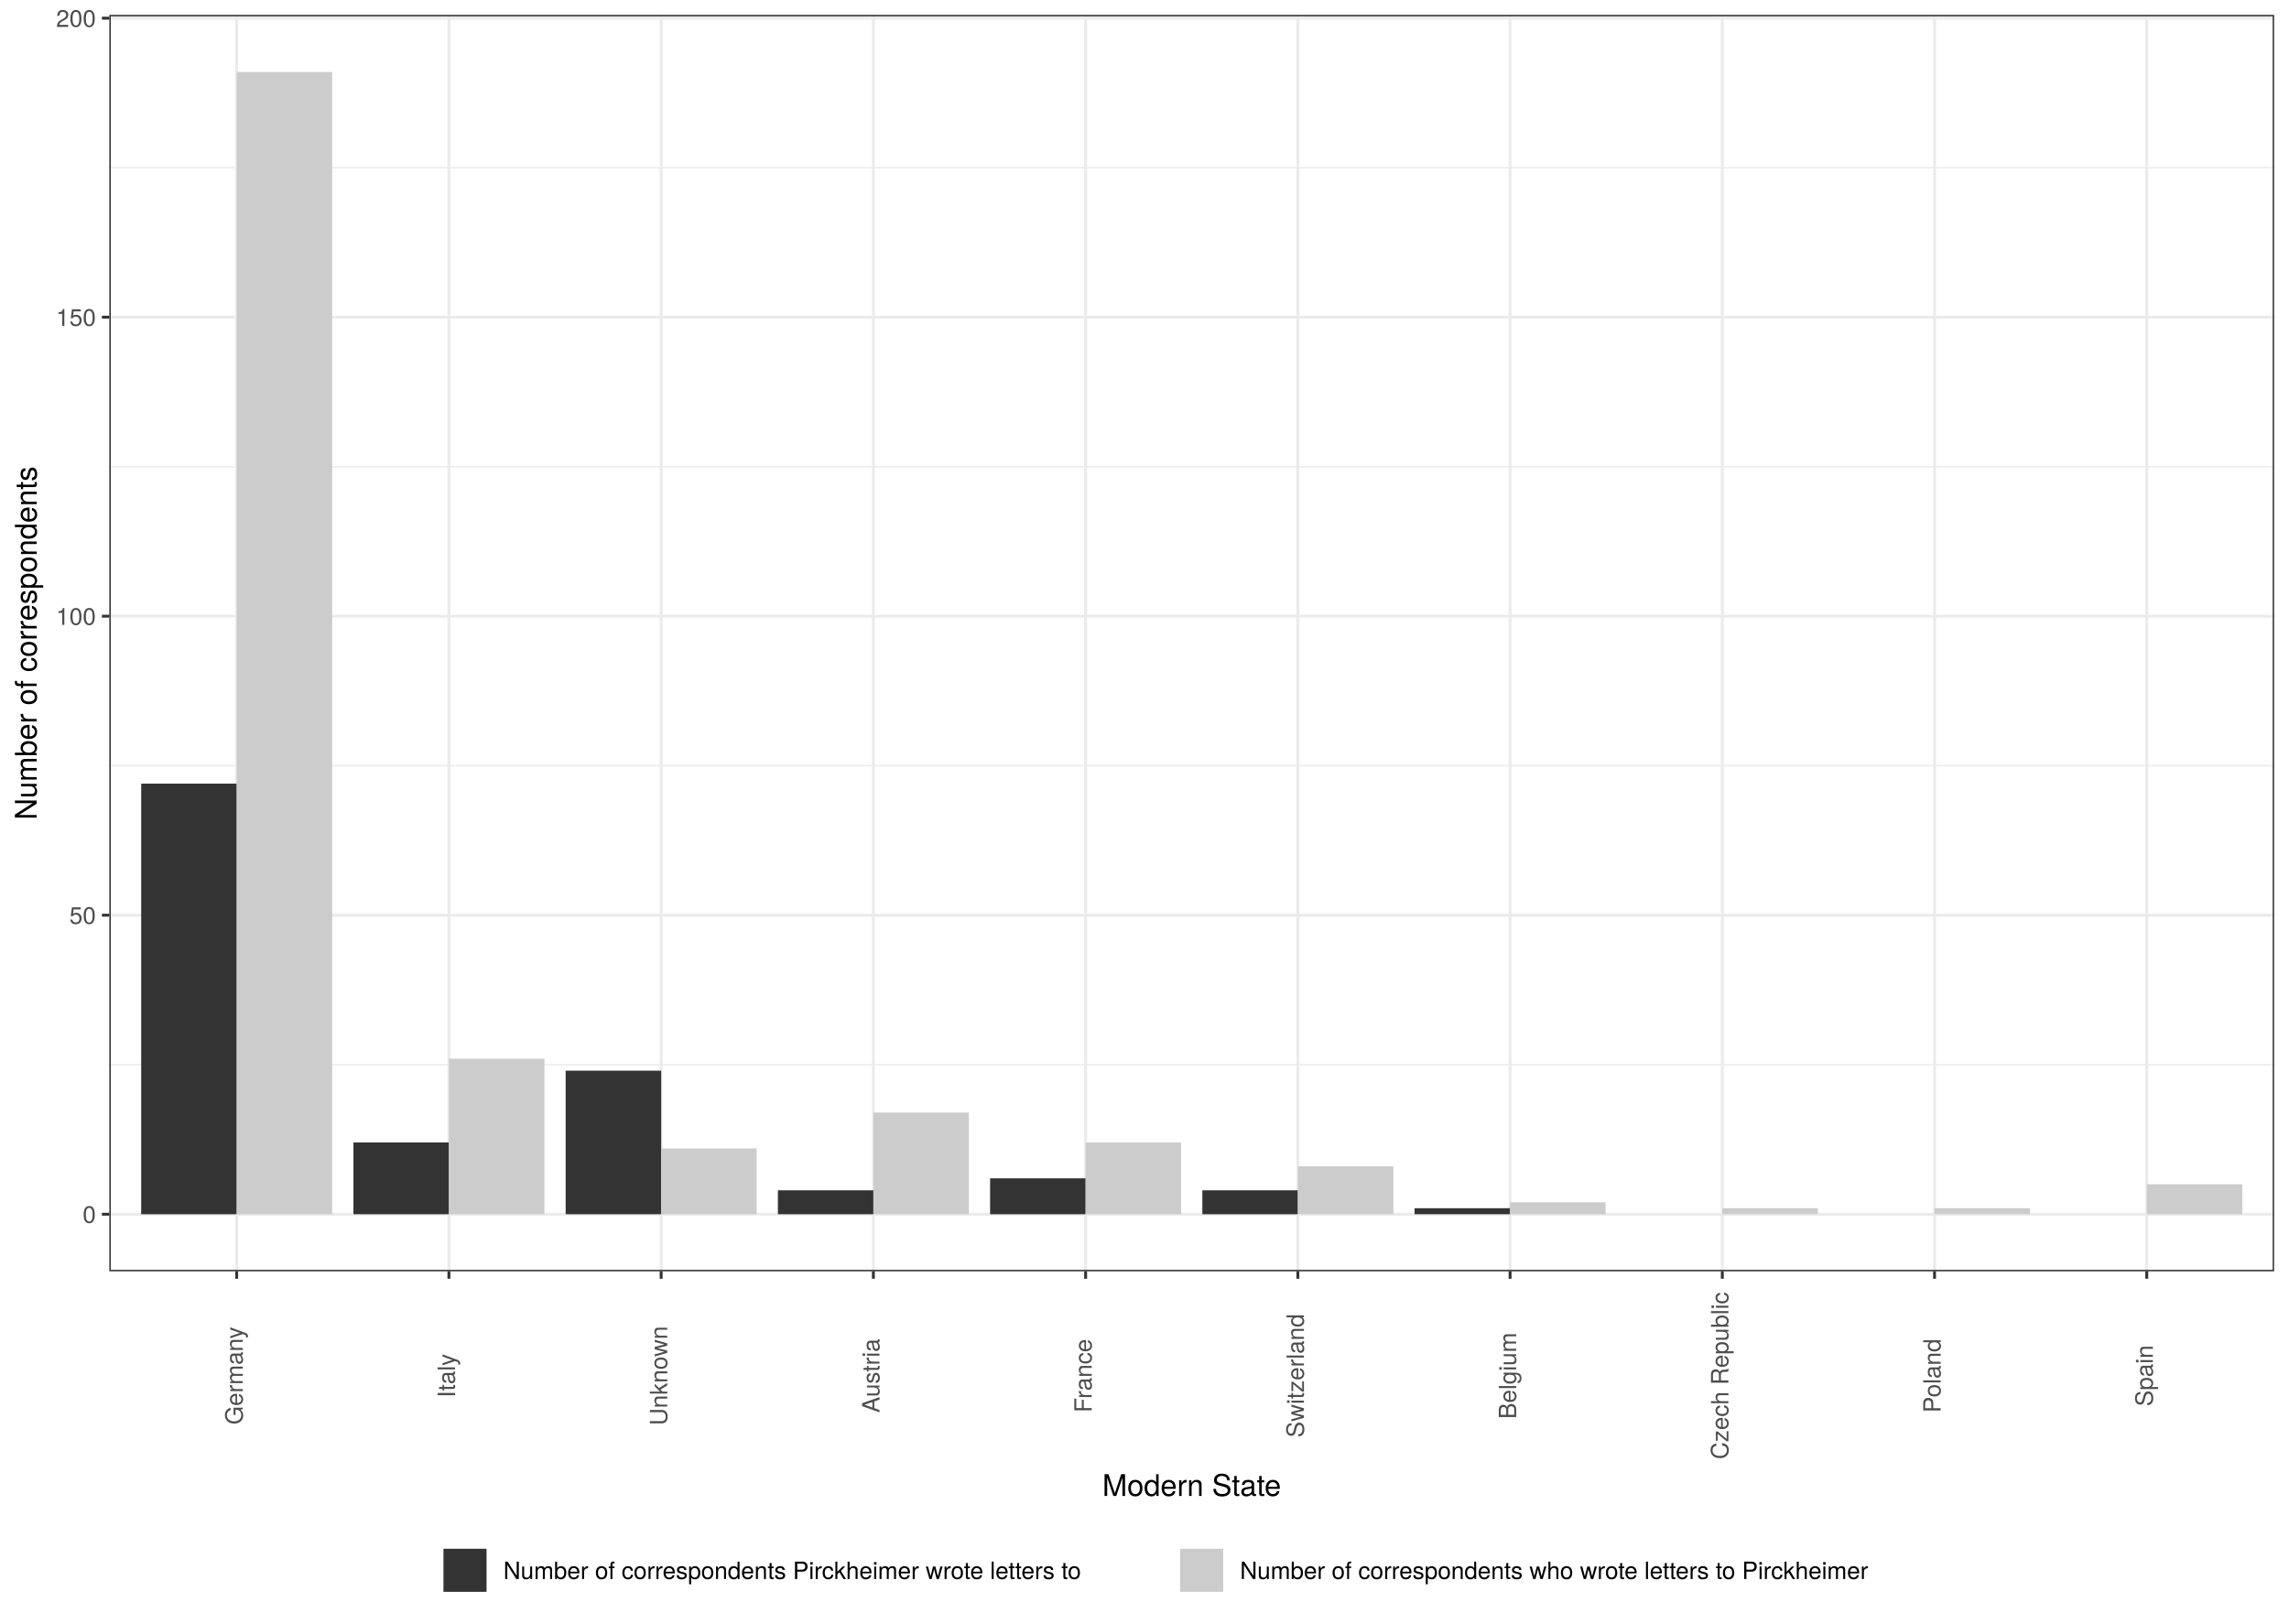
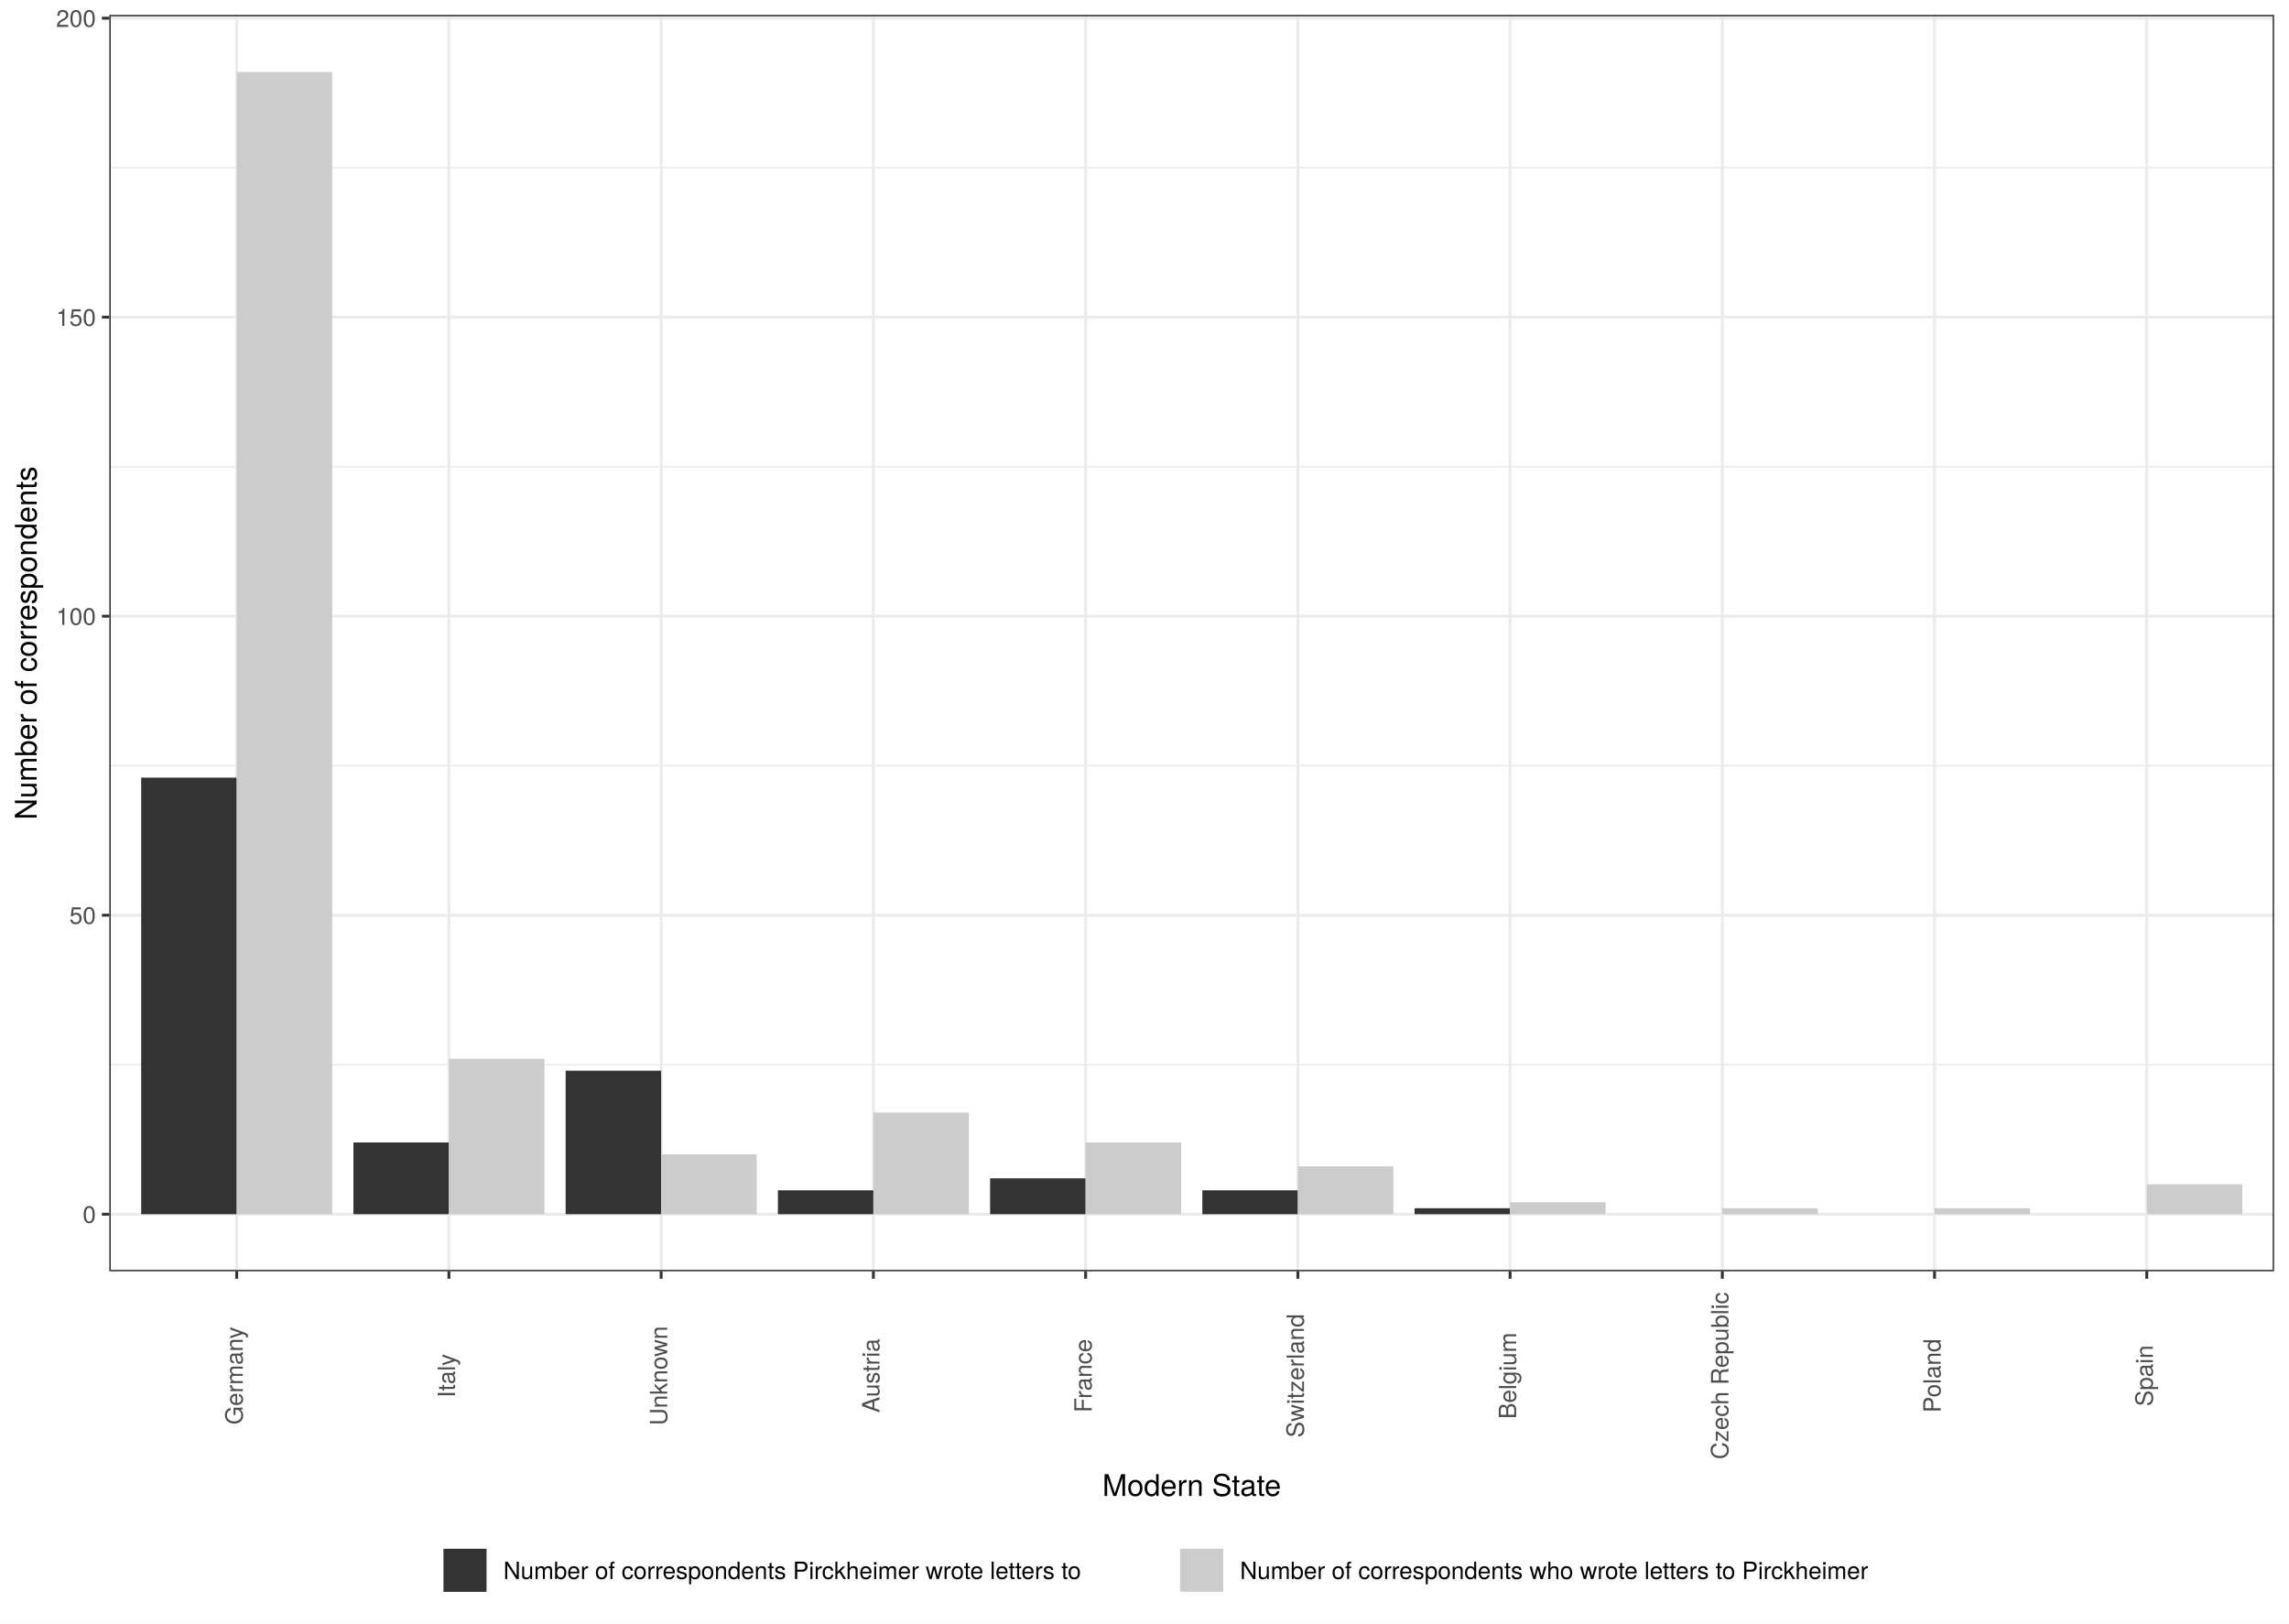
<svg xmlns="http://www.w3.org/2000/svg" class="svglite" width="842.40pt" height="597.60pt" viewBox="0 0 842.40 597.60">
  <defs>
    <style type="text/css">
    .svglite line, .svglite polyline, .svglite polygon, .svglite path, .svglite rect, .svglite circle {
      fill: none;
      stroke: #000000;
      stroke-linecap: round;
      stroke-linejoin: round;
      stroke-miterlimit: 10.00;
    }
    .svglite text {
      white-space: pre;
    }
  </style>
  </defs>
  <rect width="100%" height="100%" style="stroke: none; fill: #FFFFFF;" />
  <defs>
    <clipPath id="cpMC4wMHw4NDIuNDB8MC4wMHw1OTcuNjA=">
      <rect x="0.00" y="0.00" width="842.40" height="597.60" />
    </clipPath>
  </defs>
  <g clip-path="url(#cpMC4wMHw4NDIuNDB8MC4wMHw1OTcuNjA=)">
    <rect x="0.00" y="-0" width="842.40" height="597.60" style="stroke-width: 1.07; stroke: #FFFFFF; fill: #FFFFFF;" />
  </g>
  <defs>
    <clipPath id="cpNDAuMjR8ODM2LjkyfDUuNDh8NDY3Ljk1">
      <rect x="40.24" y="5.48" width="796.68" height="462.47" />
    </clipPath>
  </defs>
  <g clip-path="url(#cpNDAuMjR8ODM2LjkyfDUuNDh8NDY3Ljk1)">
    <rect x="40.24" y="5.48" width="796.68" height="462.47" style="stroke-width: 1.07; stroke: none; fill: #FFFFFF;" />
    <polyline points="40.24,391.90 836.92,391.90 " style="stroke-width: 0.53; stroke: #EBEBEB; stroke-linecap: butt;" />
    <polyline points="40.24,281.84 836.92,281.84 " style="stroke-width: 0.53; stroke: #EBEBEB; stroke-linecap: butt;" />
    <polyline points="40.24,171.78 836.92,171.78 " style="stroke-width: 0.53; stroke: #EBEBEB; stroke-linecap: butt;" />
    <polyline points="40.24,61.72 836.92,61.72 " style="stroke-width: 0.53; stroke: #EBEBEB; stroke-linecap: butt;" />
    <polyline points="40.24,446.93 836.92,446.93 " style="stroke-width: 1.07; stroke: #EBEBEB; stroke-linecap: butt;" />
    <polyline points="40.24,336.87 836.92,336.87 " style="stroke-width: 1.07; stroke: #EBEBEB; stroke-linecap: butt;" />
    <polyline points="40.24,226.81 836.92,226.81 " style="stroke-width: 1.07; stroke: #EBEBEB; stroke-linecap: butt;" />
    <polyline points="40.24,116.75 836.92,116.75 " style="stroke-width: 1.07; stroke: #EBEBEB; stroke-linecap: butt;" />
    <polyline points="40.24,6.69 836.92,6.69 " style="stroke-width: 1.07; stroke: #EBEBEB; stroke-linecap: butt;" />
    <polyline points="87.11,467.95 87.11,5.48 " style="stroke-width: 1.07; stroke: #EBEBEB; stroke-linecap: butt;" />
    <polyline points="165.21,467.95 165.21,5.48 " style="stroke-width: 1.07; stroke: #EBEBEB; stroke-linecap: butt;" />
    <polyline points="243.32,467.95 243.32,5.48 " style="stroke-width: 1.07; stroke: #EBEBEB; stroke-linecap: butt;" />
    <polyline points="321.42,467.95 321.42,5.48 " style="stroke-width: 1.07; stroke: #EBEBEB; stroke-linecap: butt;" />
    <polyline points="399.53,467.95 399.53,5.48 " style="stroke-width: 1.07; stroke: #EBEBEB; stroke-linecap: butt;" />
    <polyline points="477.64,467.95 477.64,5.48 " style="stroke-width: 1.07; stroke: #EBEBEB; stroke-linecap: butt;" />
    <polyline points="555.74,467.95 555.74,5.48 " style="stroke-width: 1.07; stroke: #EBEBEB; stroke-linecap: butt;" />
    <polyline points="633.85,467.95 633.85,5.48 " style="stroke-width: 1.07; stroke: #EBEBEB; stroke-linecap: butt;" />
    <polyline points="711.95,467.95 711.95,5.48 " style="stroke-width: 1.07; stroke: #EBEBEB; stroke-linecap: butt;" />
    <polyline points="790.06,467.95 790.06,5.48 " style="stroke-width: 1.07; stroke: #EBEBEB; stroke-linecap: butt;" />
-     <rect x="51.96" y="288.44" width="35.15" height="158.49" style="stroke-width: 1.07; stroke: none; stroke-linecap: square; stroke-linejoin: miter; fill: #333333;" />
+     <rect x="51.96" y="286.24" width="35.15" height="160.69" style="stroke-width: 1.07; stroke: none; stroke-linecap: square; stroke-linejoin: miter; fill: #333333;" />
    <rect x="87.11" y="26.50" width="35.15" height="420.43" style="stroke-width: 1.07; stroke: none; stroke-linecap: square; stroke-linejoin: miter; fill: #CCCCCC;" />
    <rect x="520.59" y="444.73" width="35.15" height="2.20" style="stroke-width: 1.07; stroke: none; stroke-linecap: square; stroke-linejoin: miter; fill: #333333;" />
    <rect x="555.74" y="442.53" width="35.15" height="4.40" style="stroke-width: 1.07; stroke: none; stroke-linecap: square; stroke-linejoin: miter; fill: #CCCCCC;" />
    <rect x="286.28" y="438.13" width="35.15" height="8.80" style="stroke-width: 1.07; stroke: none; stroke-linecap: square; stroke-linejoin: miter; fill: #333333;" />
    <rect x="321.42" y="409.51" width="35.15" height="37.42" style="stroke-width: 1.07; stroke: none; stroke-linecap: square; stroke-linejoin: miter; fill: #CCCCCC;" />
    <rect x="442.49" y="438.13" width="35.15" height="8.80" style="stroke-width: 1.07; stroke: none; stroke-linecap: square; stroke-linejoin: miter; fill: #333333;" />
    <rect x="477.64" y="429.32" width="35.15" height="17.61" style="stroke-width: 1.07; stroke: none; stroke-linecap: square; stroke-linejoin: miter; fill: #CCCCCC;" />
    <rect x="364.38" y="433.72" width="35.15" height="13.21" style="stroke-width: 1.07; stroke: none; stroke-linecap: square; stroke-linejoin: miter; fill: #333333;" />
    <rect x="399.53" y="420.52" width="35.15" height="26.41" style="stroke-width: 1.07; stroke: none; stroke-linecap: square; stroke-linejoin: miter; fill: #CCCCCC;" />
    <rect x="130.07" y="420.52" width="35.15" height="26.41" style="stroke-width: 1.07; stroke: none; stroke-linecap: square; stroke-linejoin: miter; fill: #333333;" />
    <rect x="165.21" y="389.70" width="35.15" height="57.23" style="stroke-width: 1.07; stroke: none; stroke-linecap: square; stroke-linejoin: miter; fill: #CCCCCC;" />
    <rect x="790.06" y="435.92" width="35.15" height="11.01" style="stroke-width: 1.07; stroke: none; stroke-linecap: square; stroke-linejoin: miter; fill: #CCCCCC;" />
    <rect x="711.95" y="444.73" width="35.15" height="2.20" style="stroke-width: 1.07; stroke: none; stroke-linecap: square; stroke-linejoin: miter; fill: #CCCCCC;" />
    <rect x="633.85" y="444.73" width="35.15" height="2.20" style="stroke-width: 1.07; stroke: none; stroke-linecap: square; stroke-linejoin: miter; fill: #CCCCCC;" />
    <rect x="208.17" y="394.10" width="35.15" height="52.83" style="stroke-width: 1.07; stroke: none; stroke-linecap: square; stroke-linejoin: miter; fill: #333333;" />
-     <rect x="243.32" y="422.72" width="35.15" height="24.21" style="stroke-width: 1.07; stroke: none; stroke-linecap: square; stroke-linejoin: miter; fill: #CCCCCC;" />
+     <rect x="243.32" y="424.92" width="35.15" height="22.01" style="stroke-width: 1.07; stroke: none; stroke-linecap: square; stroke-linejoin: miter; fill: #CCCCCC;" />
    <rect x="40.24" y="5.48" width="796.68" height="462.47" style="stroke-width: 1.07; stroke: #333333;" />
  </g>
  <g clip-path="url(#cpMC4wMHw4NDIuNDB8MC4wMHw1OTcuNjA=)">
    <text x="35.31" y="450.14" text-anchor="end" style="font-size: 8.80px;fill: #4D4D4D; font-family: &quot;TeX Gyre Heros&quot;;" textLength="5.59px" lengthAdjust="spacingAndGlyphs">0</text>
    <text x="35.31" y="340.08" text-anchor="end" style="font-size: 8.80px;fill: #4D4D4D; font-family: &quot;TeX Gyre Heros&quot;;" textLength="11.19px" lengthAdjust="spacingAndGlyphs">50</text>
    <text x="35.31" y="230.02" text-anchor="end" style="font-size: 8.80px;fill: #4D4D4D; font-family: &quot;TeX Gyre Heros&quot;;" textLength="16.78px" lengthAdjust="spacingAndGlyphs">100</text>
    <text x="35.31" y="119.96" text-anchor="end" style="font-size: 8.80px;fill: #4D4D4D; font-family: &quot;TeX Gyre Heros&quot;;" textLength="16.78px" lengthAdjust="spacingAndGlyphs">150</text>
    <text x="35.31" y="9.90" text-anchor="end" style="font-size: 8.80px;fill: #4D4D4D; font-family: &quot;TeX Gyre Heros&quot;;" textLength="16.78px" lengthAdjust="spacingAndGlyphs">200</text>
    <polyline points="37.50,446.93 40.24,446.93 " style="stroke-width: 1.07; stroke: #333333; stroke-linecap: butt;" />
    <polyline points="37.50,336.87 40.24,336.87 " style="stroke-width: 1.07; stroke: #333333; stroke-linecap: butt;" />
    <polyline points="37.50,226.81 40.24,226.81 " style="stroke-width: 1.07; stroke: #333333; stroke-linecap: butt;" />
    <polyline points="37.50,116.75 40.24,116.75 " style="stroke-width: 1.07; stroke: #333333; stroke-linecap: butt;" />
    <polyline points="37.50,6.69 40.24,6.69 " style="stroke-width: 1.07; stroke: #333333; stroke-linecap: butt;" />
    <polyline points="87.11,470.69 87.11,467.95 " style="stroke-width: 1.07; stroke: #333333; stroke-linecap: butt;" />
    <polyline points="165.21,470.69 165.21,467.95 " style="stroke-width: 1.07; stroke: #333333; stroke-linecap: butt;" />
    <polyline points="243.32,470.69 243.32,467.95 " style="stroke-width: 1.07; stroke: #333333; stroke-linecap: butt;" />
    <polyline points="321.42,470.69 321.42,467.95 " style="stroke-width: 1.07; stroke: #333333; stroke-linecap: butt;" />
    <polyline points="399.53,470.69 399.53,467.95 " style="stroke-width: 1.07; stroke: #333333; stroke-linecap: butt;" />
    <polyline points="477.64,470.69 477.64,467.95 " style="stroke-width: 1.07; stroke: #333333; stroke-linecap: butt;" />
    <polyline points="555.74,470.69 555.74,467.95 " style="stroke-width: 1.07; stroke: #333333; stroke-linecap: butt;" />
    <polyline points="633.85,470.69 633.85,467.95 " style="stroke-width: 1.07; stroke: #333333; stroke-linecap: butt;" />
    <polyline points="711.95,470.69 711.95,467.95 " style="stroke-width: 1.07; stroke: #333333; stroke-linecap: butt;" />
    <polyline points="790.06,470.69 790.06,467.95 " style="stroke-width: 1.07; stroke: #333333; stroke-linecap: butt;" />
    <text transform="translate(89.35,506.38) rotate(-90)" text-anchor="middle" style="font-size: 8.80px;fill: #4D4D4D; font-family: &quot;TeX Gyre Heros&quot;;" textLength="40.44px" lengthAdjust="spacingAndGlyphs">Germany</text>
    <text transform="translate(167.46,506.38) rotate(-90)" text-anchor="middle" style="font-size: 8.80px;fill: #4D4D4D; font-family: &quot;TeX Gyre Heros&quot;;" textLength="19.09px" lengthAdjust="spacingAndGlyphs">Italy</text>
    <text transform="translate(245.56,506.38) rotate(-90)" text-anchor="middle" style="font-size: 8.80px;fill: #4D4D4D; font-family: &quot;TeX Gyre Heros&quot;;" textLength="40.83px" lengthAdjust="spacingAndGlyphs">Unknown</text>
    <text transform="translate(323.67,506.38) rotate(-90)" text-anchor="middle" style="font-size: 8.80px;fill: #4D4D4D; font-family: &quot;TeX Gyre Heros&quot;;" textLength="31.08px" lengthAdjust="spacingAndGlyphs">Austria</text>
    <text transform="translate(401.77,506.38) rotate(-90)" text-anchor="middle" style="font-size: 8.80px;fill: #4D4D4D; font-family: &quot;TeX Gyre Heros&quot;;" textLength="29.25px" lengthAdjust="spacingAndGlyphs">France</text>
    <text transform="translate(479.88,506.38) rotate(-90)" text-anchor="middle" style="font-size: 8.80px;fill: #4D4D4D; font-family: &quot;TeX Gyre Heros&quot;;" textLength="51.32px" lengthAdjust="spacingAndGlyphs">Switzerland</text>
    <text transform="translate(557.99,506.38) rotate(-90)" text-anchor="middle" style="font-size: 8.80px;fill: #4D4D4D; font-family: &quot;TeX Gyre Heros&quot;;" textLength="36.07px" lengthAdjust="spacingAndGlyphs">Belgium</text>
    <text transform="translate(636.09,506.38) rotate(-90)" text-anchor="middle" style="font-size: 8.80px;fill: #4D4D4D; font-family: &quot;TeX Gyre Heros&quot;;" textLength="66.99px" lengthAdjust="spacingAndGlyphs">Czech Republic</text>
    <text transform="translate(714.20,506.38) rotate(-90)" text-anchor="middle" style="font-size: 8.80px;fill: #4D4D4D; font-family: &quot;TeX Gyre Heros&quot;;" textLength="29.38px" lengthAdjust="spacingAndGlyphs">Poland</text>
    <text transform="translate(792.30,506.38) rotate(-90)" text-anchor="middle" style="font-size: 8.80px;fill: #4D4D4D; font-family: &quot;TeX Gyre Heros&quot;;" textLength="24.59px" lengthAdjust="spacingAndGlyphs">Spain</text>
    <text x="438.58" y="550.63" text-anchor="middle" style="font-size: 11.00px; font-family: &quot;TeX Gyre Heros&quot;;" textLength="73.89px" lengthAdjust="spacingAndGlyphs">Modern State</text>
    <text transform="translate(13.50,236.72) rotate(-90)" text-anchor="middle" style="font-size: 11.00px; font-family: &quot;TeX Gyre Heros&quot;;" textLength="147.12px" lengthAdjust="spacingAndGlyphs">Number of correspondents</text>
    <rect x="151.53" y="563.88" width="574.11" height="28.24" style="stroke-width: 1.07; stroke: none; fill: #FFFFFF;" />
    <rect x="162.49" y="569.36" width="17.28" height="17.28" style="stroke-width: 1.07; stroke: none; fill: #FFFFFF;" />
    <rect x="163.20" y="570.07" width="15.86" height="15.86" style="stroke-width: 1.07; stroke: none; stroke-linecap: square; stroke-linejoin: miter; fill: #333333;" />
    <rect x="433.59" y="569.36" width="17.28" height="17.28" style="stroke-width: 1.07; stroke: none; fill: #FFFFFF;" />
    <rect x="434.30" y="570.07" width="15.86" height="15.86" style="stroke-width: 1.07; stroke: none; stroke-linecap: square; stroke-linejoin: miter; fill: #CCCCCC;" />
    <text x="185.25" y="581.21" style="font-size: 8.80px; font-family: &quot;TeX Gyre Heros&quot;;" textLength="242.86px" lengthAdjust="spacingAndGlyphs">Number of correspondents Pirckheimer wrote letters to</text>
    <text x="456.35" y="581.21" style="font-size: 8.80px; font-family: &quot;TeX Gyre Heros&quot;;" textLength="263.81px" lengthAdjust="spacingAndGlyphs">Number of correspondents who wrote letters to Pirckheimer</text>
  </g>
</svg>
